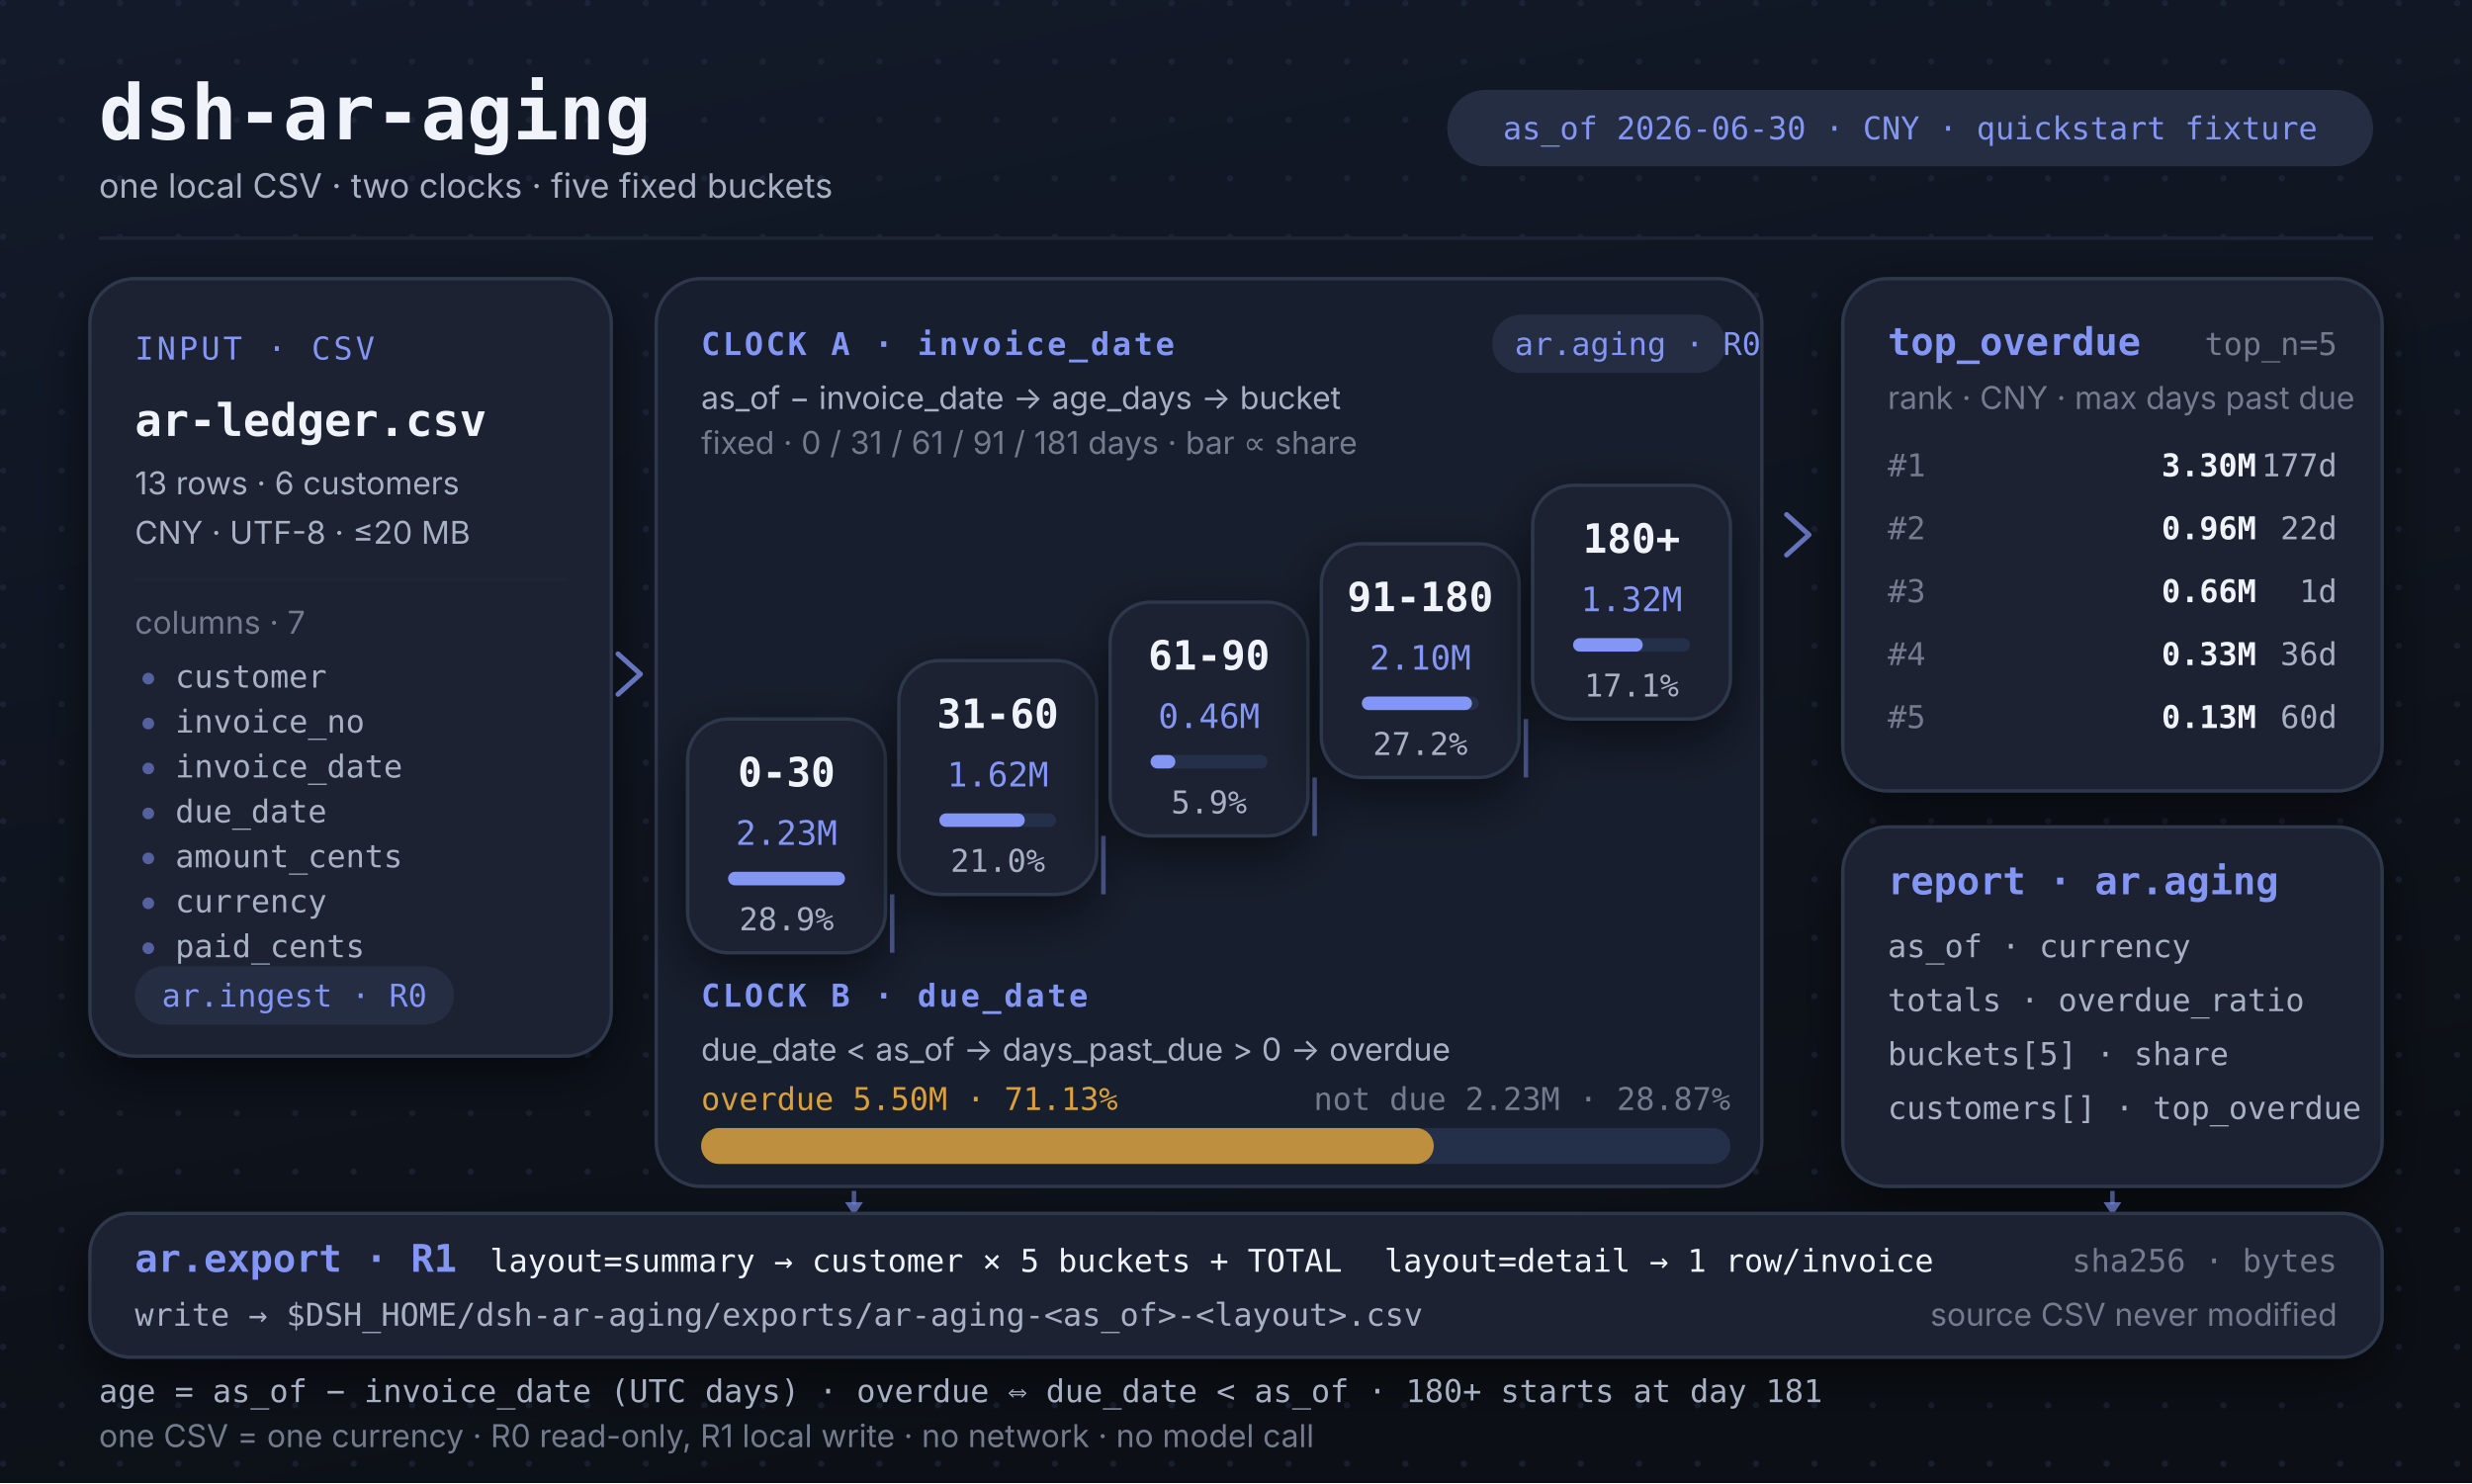
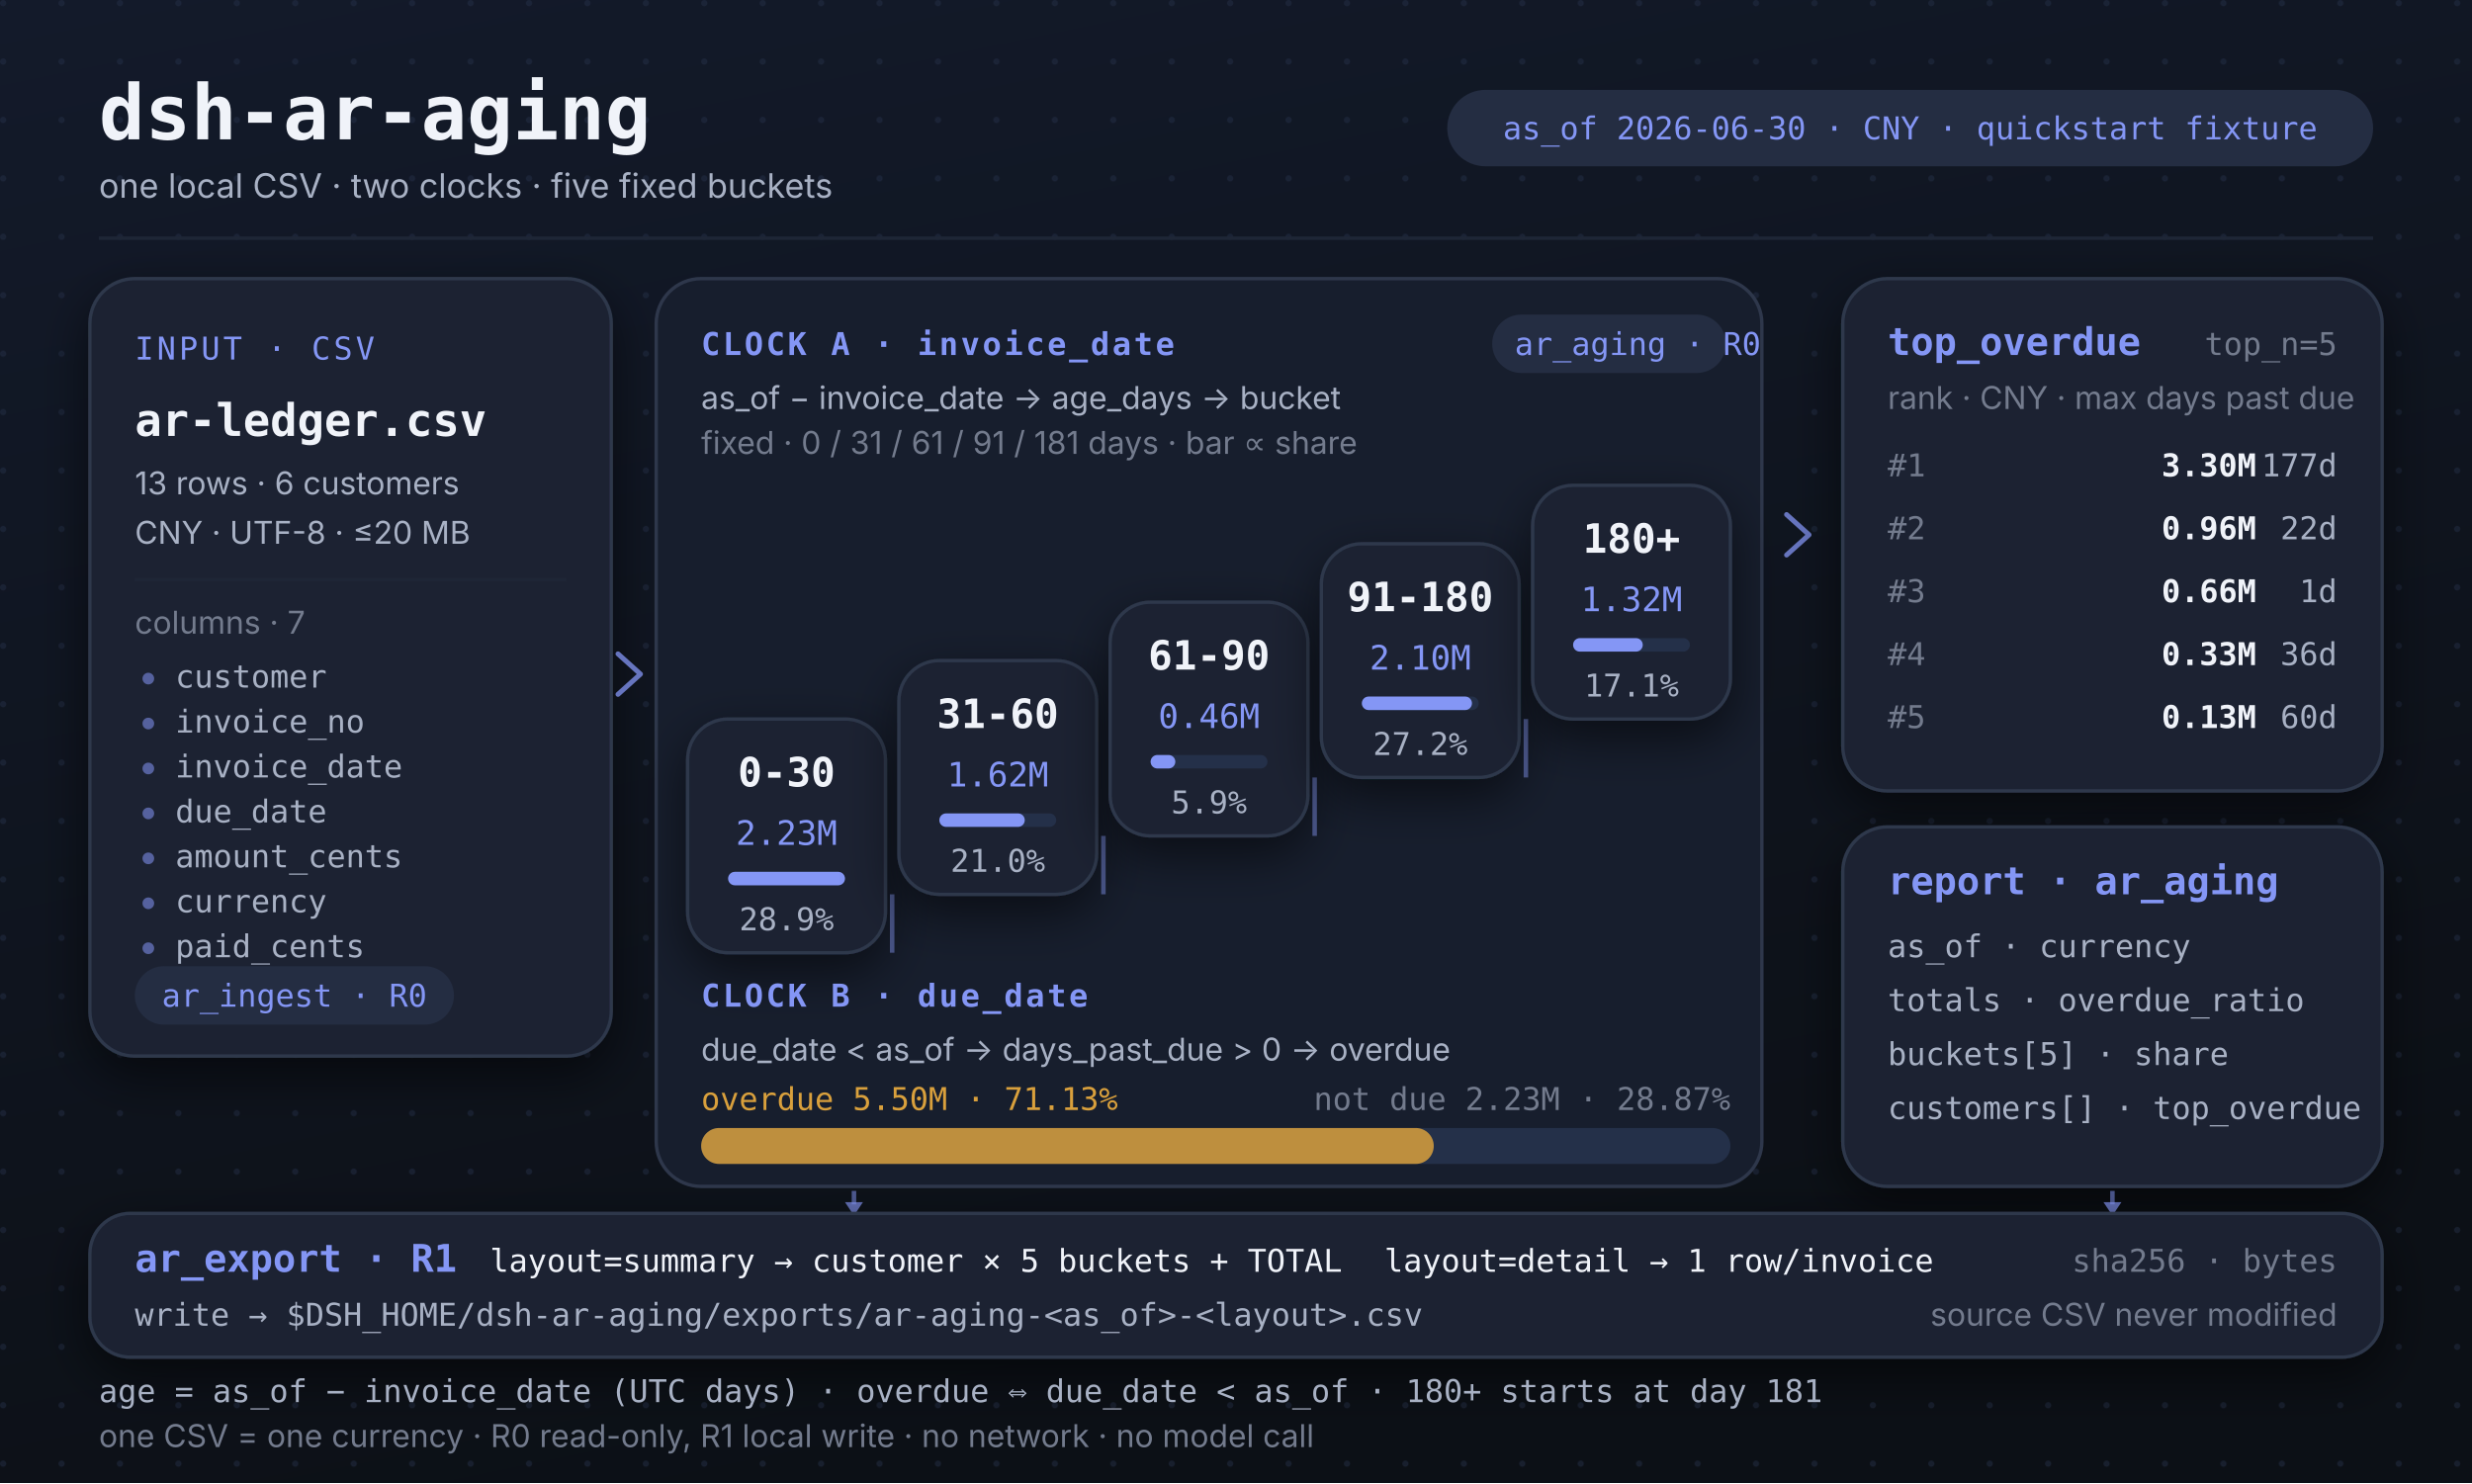
- <svg xmlns="http://www.w3.org/2000/svg" width="1100" height="660" viewBox="0 0 1100 660" role="img" aria-label="dsh-ar-aging: one AR ledger CSV is read by ar.ingest, then two clocks run on the same dataset - invoice_date gives age_days and one of five fixed buckets, due_date gives days_past_due and the overdue flag - and ar.export writes summary or detail CSV under DSH_HOME">
+ <svg xmlns="http://www.w3.org/2000/svg" width="1100" height="660" viewBox="0 0 1100 660" role="img" aria-label="dsh-ar-aging: one AR ledger CSV is read by ar_ingest, then two clocks run on the same dataset - invoice_date gives age_days and one of five fixed buckets, due_date gives days_past_due and the overdue flag - and ar_export writes summary or detail CSV under DSH_HOME">
  <defs>
    <linearGradient id="bg" x1="0" y1="0" x2="0.35" y2="1">
      <stop offset="0" stop-color="#131a2a" />
      <stop offset="1" stop-color="#0c1016" />
    </linearGradient>
    <filter id="soft" x="-30%" y="-30%" width="160%" height="180%">
      <feDropShadow dx="0" dy="8" stdDeviation="11" flood-color="#000000" flood-opacity="0.55" />
    </filter>
    <pattern id="dots" width="26" height="26" patternUnits="userSpaceOnUse">
      <circle cx="1.4" cy="1.4" r="1.4" fill="#26314a" />
    </pattern>
  </defs>
  <rect width="1100" height="660" fill="url(#bg)" />
  <rect width="1100" height="660" fill="url(#dots)" opacity=".45" />
  <text x="44" y="62" fill="#f0f3f9" font-family="ui-monospace, SFMono-Regular, Menlo, Consolas, monospace" font-size="34" font-weight="700">dsh-ar-aging</text>
  <text x="44" y="88" fill="#a8b1c4" font-family="ui-sans-serif, system-ui, -apple-system, 'Segoe UI', 'Microsoft YaHei', sans-serif" font-size="15">one local CSV · two clocks · five fixed buckets</text>
  <rect x="644" y="40" width="412" height="34" rx="17" fill="#242d42" />
  <text x="850" y="62" fill="#8496f5" font-family="ui-monospace, SFMono-Regular, Menlo, Consolas, monospace" font-size="14" text-anchor="middle">as_of 2026-06-30 · CNY · quickstart fixture</text>
  <line x1="44" y1="106" x2="1056" y2="106" stroke="#1e2636" stroke-width="1.5" />
  <g filter="url(#soft)">
    <rect x="40" y="124" width="232" height="346" rx="20" fill="#1b2231" stroke="#2e374b" stroke-width="1.5" />
  </g>
  <text x="60" y="160" fill="#8496f5" font-family="ui-monospace, SFMono-Regular, Menlo, Consolas, monospace" font-size="14" letter-spacing="1.4">INPUT · CSV</text>
  <text x="60" y="194" fill="#f0f3f9" font-family="ui-monospace, SFMono-Regular, Menlo, Consolas, monospace" font-size="20" font-weight="700">ar-ledger.csv</text>
  <text x="60" y="220" fill="#a8b1c4" font-family="ui-sans-serif, system-ui, -apple-system, 'Segoe UI', 'Microsoft YaHei', sans-serif" font-size="14">13 rows · 6 customers</text>
  <text x="60" y="242" fill="#a8b1c4" font-family="ui-sans-serif, system-ui, -apple-system, 'Segoe UI', 'Microsoft YaHei', sans-serif" font-size="14">CNY · UTF-8 · ≤20 MB</text>
  <line x1="60" y1="258" x2="252" y2="258" stroke="#1e2636" stroke-width="1.4" />
  <text x="60" y="282" fill="#737b8d" font-family="ui-sans-serif, system-ui, -apple-system, 'Segoe UI', 'Microsoft YaHei', sans-serif" font-size="14">columns · 7</text>
  <circle cx="66" cy="302" r="2.6" fill="#8496f5" opacity=".55" />
  <text x="78" y="306" fill="#a8b1c4" font-family="ui-monospace, SFMono-Regular, Menlo, Consolas, monospace" font-size="14">customer</text>
  <circle cx="66" cy="322" r="2.6" fill="#8496f5" opacity=".55" />
  <text x="78" y="326" fill="#a8b1c4" font-family="ui-monospace, SFMono-Regular, Menlo, Consolas, monospace" font-size="14">invoice_no</text>
  <circle cx="66" cy="342" r="2.6" fill="#8496f5" opacity=".55" />
  <text x="78" y="346" fill="#a8b1c4" font-family="ui-monospace, SFMono-Regular, Menlo, Consolas, monospace" font-size="14">invoice_date</text>
  <circle cx="66" cy="362" r="2.6" fill="#8496f5" opacity=".55" />
  <text x="78" y="366" fill="#a8b1c4" font-family="ui-monospace, SFMono-Regular, Menlo, Consolas, monospace" font-size="14">due_date</text>
  <circle cx="66" cy="382" r="2.6" fill="#8496f5" opacity=".55" />
  <text x="78" y="386" fill="#a8b1c4" font-family="ui-monospace, SFMono-Regular, Menlo, Consolas, monospace" font-size="14">amount_cents</text>
  <circle cx="66" cy="402" r="2.6" fill="#8496f5" opacity=".55" />
  <text x="78" y="406" fill="#a8b1c4" font-family="ui-monospace, SFMono-Regular, Menlo, Consolas, monospace" font-size="14">currency</text>
  <circle cx="66" cy="422" r="2.6" fill="#8496f5" opacity=".55" />
  <text x="78" y="426" fill="#a8b1c4" font-family="ui-monospace, SFMono-Regular, Menlo, Consolas, monospace" font-size="14">paid_cents</text>
  <rect x="60" y="430" width="142" height="26" rx="13" fill="#242d42" />
-   <text x="72" y="448" fill="#8496f5" font-family="ui-monospace, SFMono-Regular, Menlo, Consolas, monospace" font-size="14">ar.ingest · R0</text>
+   <text x="72" y="448" fill="#8496f5" font-family="ui-monospace, SFMono-Regular, Menlo, Consolas, monospace" font-size="14">ar_ingest · R0</text>
  <path d="M275 291 L285 300 L275 309" fill="none" stroke="#8496f5" stroke-width="2.2" stroke-linecap="round" stroke-linejoin="round" opacity=".75" />
  <rect x="292" y="124" width="492" height="404" rx="20" fill="#171e2d" stroke="#2e374b" stroke-width="1.5" />
  <text x="312" y="158" fill="#8496f5" font-family="ui-monospace, SFMono-Regular, Menlo, Consolas, monospace" font-size="14" font-weight="700" letter-spacing="1.2">CLOCK A · invoice_date</text>
  <text x="312" y="182" fill="#a8b1c4" font-family="ui-sans-serif, system-ui, -apple-system, 'Segoe UI', 'Microsoft YaHei', sans-serif" font-size="14">as_of − invoice_date → age_days → bucket</text>
  <text x="312" y="202" fill="#737b8d" font-family="ui-sans-serif, system-ui, -apple-system, 'Segoe UI', 'Microsoft YaHei', sans-serif" font-size="14">fixed · 0 / 31 / 61 / 91 / 181 days · bar ∝ share</text>
  <rect x="664" y="140" width="104" height="26" rx="13" fill="#242d42" />
-   <text x="674" y="158" fill="#8496f5" font-family="ui-monospace, SFMono-Regular, Menlo, Consolas, monospace" font-size="14">ar.aging · R0</text>
+   <text x="674" y="158" fill="#8496f5" font-family="ui-monospace, SFMono-Regular, Menlo, Consolas, monospace" font-size="14">ar_aging · R0</text>
  <path d="M795 229 L805 238 L795 247" fill="none" stroke="#8496f5" stroke-width="2.2" stroke-linecap="round" stroke-linejoin="round" opacity=".75" />
  <g filter="url(#soft)">
    <rect x="306" y="320" width="88" height="104" rx="18" fill="#1b2231" stroke="#2e374b" stroke-width="1.5" />
  </g>
  <text x="350" y="350" fill="#f0f3f9" font-family="ui-monospace, SFMono-Regular, Menlo, Consolas, monospace" font-size="18" font-weight="700" text-anchor="middle">0-30</text>
  <text x="350" y="376" fill="#8496f5" font-family="ui-monospace, SFMono-Regular, Menlo, Consolas, monospace" font-size="15" text-anchor="middle">2.23M</text>
  <rect x="324" y="388" width="52" height="6" rx="3" fill="#243049" />
  <rect x="324" y="388" width="52" height="6" rx="3" fill="#8496f5" />
  <text x="350" y="414" fill="#a8b1c4" font-family="ui-monospace, SFMono-Regular, Menlo, Consolas, monospace" font-size="14" text-anchor="middle">28.9%</text>
  <line x1="397" y1="424" x2="397" y2="398" stroke="#8496f5" stroke-width="2" opacity=".45" />
  <g filter="url(#soft)">
    <rect x="400" y="294" width="88" height="104" rx="18" fill="#1b2231" stroke="#2e374b" stroke-width="1.5" />
  </g>
  <text x="444" y="324" fill="#f0f3f9" font-family="ui-monospace, SFMono-Regular, Menlo, Consolas, monospace" font-size="18" font-weight="700" text-anchor="middle">31-60</text>
  <text x="444" y="350" fill="#8496f5" font-family="ui-monospace, SFMono-Regular, Menlo, Consolas, monospace" font-size="15" text-anchor="middle">1.62M</text>
  <rect x="418" y="362" width="52" height="6" rx="3" fill="#243049" />
  <rect x="418" y="362" width="38" height="6" rx="3" fill="#8496f5" />
  <text x="444" y="388" fill="#a8b1c4" font-family="ui-monospace, SFMono-Regular, Menlo, Consolas, monospace" font-size="14" text-anchor="middle">21.0%</text>
  <line x1="491" y1="398" x2="491" y2="372" stroke="#8496f5" stroke-width="2" opacity=".45" />
  <g filter="url(#soft)">
    <rect x="494" y="268" width="88" height="104" rx="18" fill="#1b2231" stroke="#2e374b" stroke-width="1.5" />
  </g>
  <text x="538" y="298" fill="#f0f3f9" font-family="ui-monospace, SFMono-Regular, Menlo, Consolas, monospace" font-size="18" font-weight="700" text-anchor="middle">61-90</text>
  <text x="538" y="324" fill="#8496f5" font-family="ui-monospace, SFMono-Regular, Menlo, Consolas, monospace" font-size="15" text-anchor="middle">0.46M</text>
  <rect x="512" y="336" width="52" height="6" rx="3" fill="#243049" />
  <rect x="512" y="336" width="11" height="6" rx="3" fill="#8496f5" />
  <text x="538" y="362" fill="#a8b1c4" font-family="ui-monospace, SFMono-Regular, Menlo, Consolas, monospace" font-size="14" text-anchor="middle">5.9%</text>
  <line x1="585" y1="372" x2="585" y2="346" stroke="#8496f5" stroke-width="2" opacity=".45" />
  <g filter="url(#soft)">
    <rect x="588" y="242" width="88" height="104" rx="18" fill="#1b2231" stroke="#2e374b" stroke-width="1.5" />
  </g>
  <text x="632" y="272" fill="#f0f3f9" font-family="ui-monospace, SFMono-Regular, Menlo, Consolas, monospace" font-size="18" font-weight="700" text-anchor="middle">91-180</text>
  <text x="632" y="298" fill="#8496f5" font-family="ui-monospace, SFMono-Regular, Menlo, Consolas, monospace" font-size="15" text-anchor="middle">2.10M</text>
  <rect x="606" y="310" width="52" height="6" rx="3" fill="#243049" />
  <rect x="606" y="310" width="49" height="6" rx="3" fill="#8496f5" />
  <text x="632" y="336" fill="#a8b1c4" font-family="ui-monospace, SFMono-Regular, Menlo, Consolas, monospace" font-size="14" text-anchor="middle">27.2%</text>
  <line x1="679" y1="346" x2="679" y2="320" stroke="#8496f5" stroke-width="2" opacity=".45" />
  <g filter="url(#soft)">
    <rect x="682" y="216" width="88" height="104" rx="18" fill="#1b2231" stroke="#2e374b" stroke-width="1.5" />
  </g>
  <text x="726" y="246" fill="#f0f3f9" font-family="ui-monospace, SFMono-Regular, Menlo, Consolas, monospace" font-size="18" font-weight="700" text-anchor="middle">180+</text>
  <text x="726" y="272" fill="#8496f5" font-family="ui-monospace, SFMono-Regular, Menlo, Consolas, monospace" font-size="15" text-anchor="middle">1.32M</text>
  <rect x="700" y="284" width="52" height="6" rx="3" fill="#243049" />
  <rect x="700" y="284" width="31" height="6" rx="3" fill="#8496f5" />
  <text x="726" y="310" fill="#a8b1c4" font-family="ui-monospace, SFMono-Regular, Menlo, Consolas, monospace" font-size="14" text-anchor="middle">17.1%</text>
  <text x="312" y="448" fill="#8496f5" font-family="ui-monospace, SFMono-Regular, Menlo, Consolas, monospace" font-size="14" font-weight="700" letter-spacing="1.2">CLOCK B · due_date</text>
  <text x="312" y="472" fill="#a8b1c4" font-family="ui-sans-serif, system-ui, -apple-system, 'Segoe UI', 'Microsoft YaHei', sans-serif" font-size="14">due_date &lt; as_of → days_past_due &gt; 0 → overdue</text>
  <text x="312" y="494" fill="#d9a03c" font-family="ui-monospace, SFMono-Regular, Menlo, Consolas, monospace" font-size="14">overdue 5.50M · 71.13%</text>
  <text x="770" y="494" fill="#737b8d" font-family="ui-monospace, SFMono-Regular, Menlo, Consolas, monospace" font-size="14" text-anchor="end">not due 2.23M · 28.87%</text>
  <rect x="312" y="502" width="458" height="16" rx="8" fill="#243049" />
  <rect x="312" y="502" width="326" height="16" rx="8" fill="#d9a03c" opacity=".85" />
  <g filter="url(#soft)">
    <rect x="820" y="124" width="240" height="228" rx="20" fill="#1b2231" stroke="#2e374b" stroke-width="1.5" />
  </g>
  <text x="840" y="158" fill="#8496f5" font-family="ui-monospace, SFMono-Regular, Menlo, Consolas, monospace" font-size="17" font-weight="700">top_overdue</text>
  <text x="1040" y="158" fill="#737b8d" font-family="ui-monospace, SFMono-Regular, Menlo, Consolas, monospace" font-size="14" text-anchor="end">top_n=5</text>
  <text x="840" y="182" fill="#737b8d" font-family="ui-sans-serif, system-ui, -apple-system, 'Segoe UI', 'Microsoft YaHei', sans-serif" font-size="14">rank · CNY · max days past due</text>
  <text x="840" y="212" fill="#737b8d" font-family="ui-monospace, SFMono-Regular, Menlo, Consolas, monospace" font-size="14">#1</text>
  <text x="1004" y="212" fill="#f0f3f9" font-family="ui-monospace, SFMono-Regular, Menlo, Consolas, monospace" font-size="14" font-weight="700" text-anchor="end">3.30M</text>
  <text x="1040" y="212" fill="#a8b1c4" font-family="ui-monospace, SFMono-Regular, Menlo, Consolas, monospace" font-size="14" text-anchor="end">177d</text>
  <text x="840" y="240" fill="#737b8d" font-family="ui-monospace, SFMono-Regular, Menlo, Consolas, monospace" font-size="14">#2</text>
  <text x="1004" y="240" fill="#f0f3f9" font-family="ui-monospace, SFMono-Regular, Menlo, Consolas, monospace" font-size="14" font-weight="700" text-anchor="end">0.96M</text>
  <text x="1040" y="240" fill="#a8b1c4" font-family="ui-monospace, SFMono-Regular, Menlo, Consolas, monospace" font-size="14" text-anchor="end">22d</text>
  <text x="840" y="268" fill="#737b8d" font-family="ui-monospace, SFMono-Regular, Menlo, Consolas, monospace" font-size="14">#3</text>
  <text x="1004" y="268" fill="#f0f3f9" font-family="ui-monospace, SFMono-Regular, Menlo, Consolas, monospace" font-size="14" font-weight="700" text-anchor="end">0.66M</text>
  <text x="1040" y="268" fill="#a8b1c4" font-family="ui-monospace, SFMono-Regular, Menlo, Consolas, monospace" font-size="14" text-anchor="end">1d</text>
  <text x="840" y="296" fill="#737b8d" font-family="ui-monospace, SFMono-Regular, Menlo, Consolas, monospace" font-size="14">#4</text>
  <text x="1004" y="296" fill="#f0f3f9" font-family="ui-monospace, SFMono-Regular, Menlo, Consolas, monospace" font-size="14" font-weight="700" text-anchor="end">0.33M</text>
  <text x="1040" y="296" fill="#a8b1c4" font-family="ui-monospace, SFMono-Regular, Menlo, Consolas, monospace" font-size="14" text-anchor="end">36d</text>
  <text x="840" y="324" fill="#737b8d" font-family="ui-monospace, SFMono-Regular, Menlo, Consolas, monospace" font-size="14">#5</text>
  <text x="1004" y="324" fill="#f0f3f9" font-family="ui-monospace, SFMono-Regular, Menlo, Consolas, monospace" font-size="14" font-weight="700" text-anchor="end">0.13M</text>
  <text x="1040" y="324" fill="#a8b1c4" font-family="ui-monospace, SFMono-Regular, Menlo, Consolas, monospace" font-size="14" text-anchor="end">60d</text>
  <g filter="url(#soft)">
    <rect x="820" y="368" width="240" height="160" rx="20" fill="#1b2231" stroke="#2e374b" stroke-width="1.5" />
  </g>
-   <text x="840" y="398" fill="#8496f5" font-family="ui-monospace, SFMono-Regular, Menlo, Consolas, monospace" font-size="17" font-weight="700">report · ar.aging</text>
+   <text x="840" y="398" fill="#8496f5" font-family="ui-monospace, SFMono-Regular, Menlo, Consolas, monospace" font-size="17" font-weight="700">report · ar_aging</text>
  <text x="840" y="426" fill="#a8b1c4" font-family="ui-monospace, SFMono-Regular, Menlo, Consolas, monospace" font-size="14">as_of · currency</text>
  <text x="840" y="450" fill="#a8b1c4" font-family="ui-monospace, SFMono-Regular, Menlo, Consolas, monospace" font-size="14">totals · overdue_ratio</text>
  <text x="840" y="474" fill="#a8b1c4" font-family="ui-monospace, SFMono-Regular, Menlo, Consolas, monospace" font-size="14">buckets[5] · share</text>
  <text x="840" y="498" fill="#a8b1c4" font-family="ui-monospace, SFMono-Regular, Menlo, Consolas, monospace" font-size="14">customers[] · top_overdue</text>
  <line x1="380" y1="530" x2="380" y2="536" stroke="#8496f5" stroke-width="2" opacity=".55" />
  <path d="M376 535 L384 535 L380 541 Z" fill="#8496f5" opacity=".7" />
  <line x1="940" y1="530" x2="940" y2="536" stroke="#8496f5" stroke-width="2" opacity=".55" />
  <path d="M936 535 L944 535 L940 541 Z" fill="#8496f5" opacity=".7" />
  <g filter="url(#soft)">
    <rect x="40" y="540" width="1020" height="64" rx="18" fill="#1b2231" stroke="#2e374b" stroke-width="1.5" />
  </g>
-   <text x="60" y="566" fill="#8496f5" font-family="ui-monospace, SFMono-Regular, Menlo, Consolas, monospace" font-size="17" font-weight="700">ar.export · R1</text>
+   <text x="60" y="566" fill="#8496f5" font-family="ui-monospace, SFMono-Regular, Menlo, Consolas, monospace" font-size="17" font-weight="700">ar_export · R1</text>
  <text x="218" y="566" fill="#f0f3f9" font-family="ui-monospace, SFMono-Regular, Menlo, Consolas, monospace" font-size="14">layout=summary → customer × 5 buckets + TOTAL</text>
  <text x="616" y="566" fill="#f0f3f9" font-family="ui-monospace, SFMono-Regular, Menlo, Consolas, monospace" font-size="14">layout=detail → 1 row/invoice</text>
  <text x="1040" y="566" fill="#737b8d" font-family="ui-monospace, SFMono-Regular, Menlo, Consolas, monospace" font-size="14" text-anchor="end">sha256 · bytes</text>
  <text x="60" y="590" fill="#a8b1c4" font-family="ui-monospace, SFMono-Regular, Menlo, Consolas, monospace" font-size="14">write → $DSH_HOME/dsh-ar-aging/exports/ar-aging-&lt;as_of&gt;-&lt;layout&gt;.csv</text>
  <text x="1040" y="590" fill="#737b8d" font-family="ui-sans-serif, system-ui, -apple-system, 'Segoe UI', 'Microsoft YaHei', sans-serif" font-size="14" text-anchor="end">source CSV never modified</text>
  <text x="44" y="624" fill="#a8b1c4" font-family="ui-monospace, SFMono-Regular, Menlo, Consolas, monospace" font-size="14">age = as_of − invoice_date (UTC days) · overdue ⟺ due_date &lt; as_of · 180+ starts at day 181</text>
  <text x="44" y="644" fill="#737b8d" font-family="ui-sans-serif, system-ui, -apple-system, 'Segoe UI', 'Microsoft YaHei', sans-serif" font-size="14">one CSV = one currency · R0 read-only, R1 local write · no network · no model call</text>
</svg>
